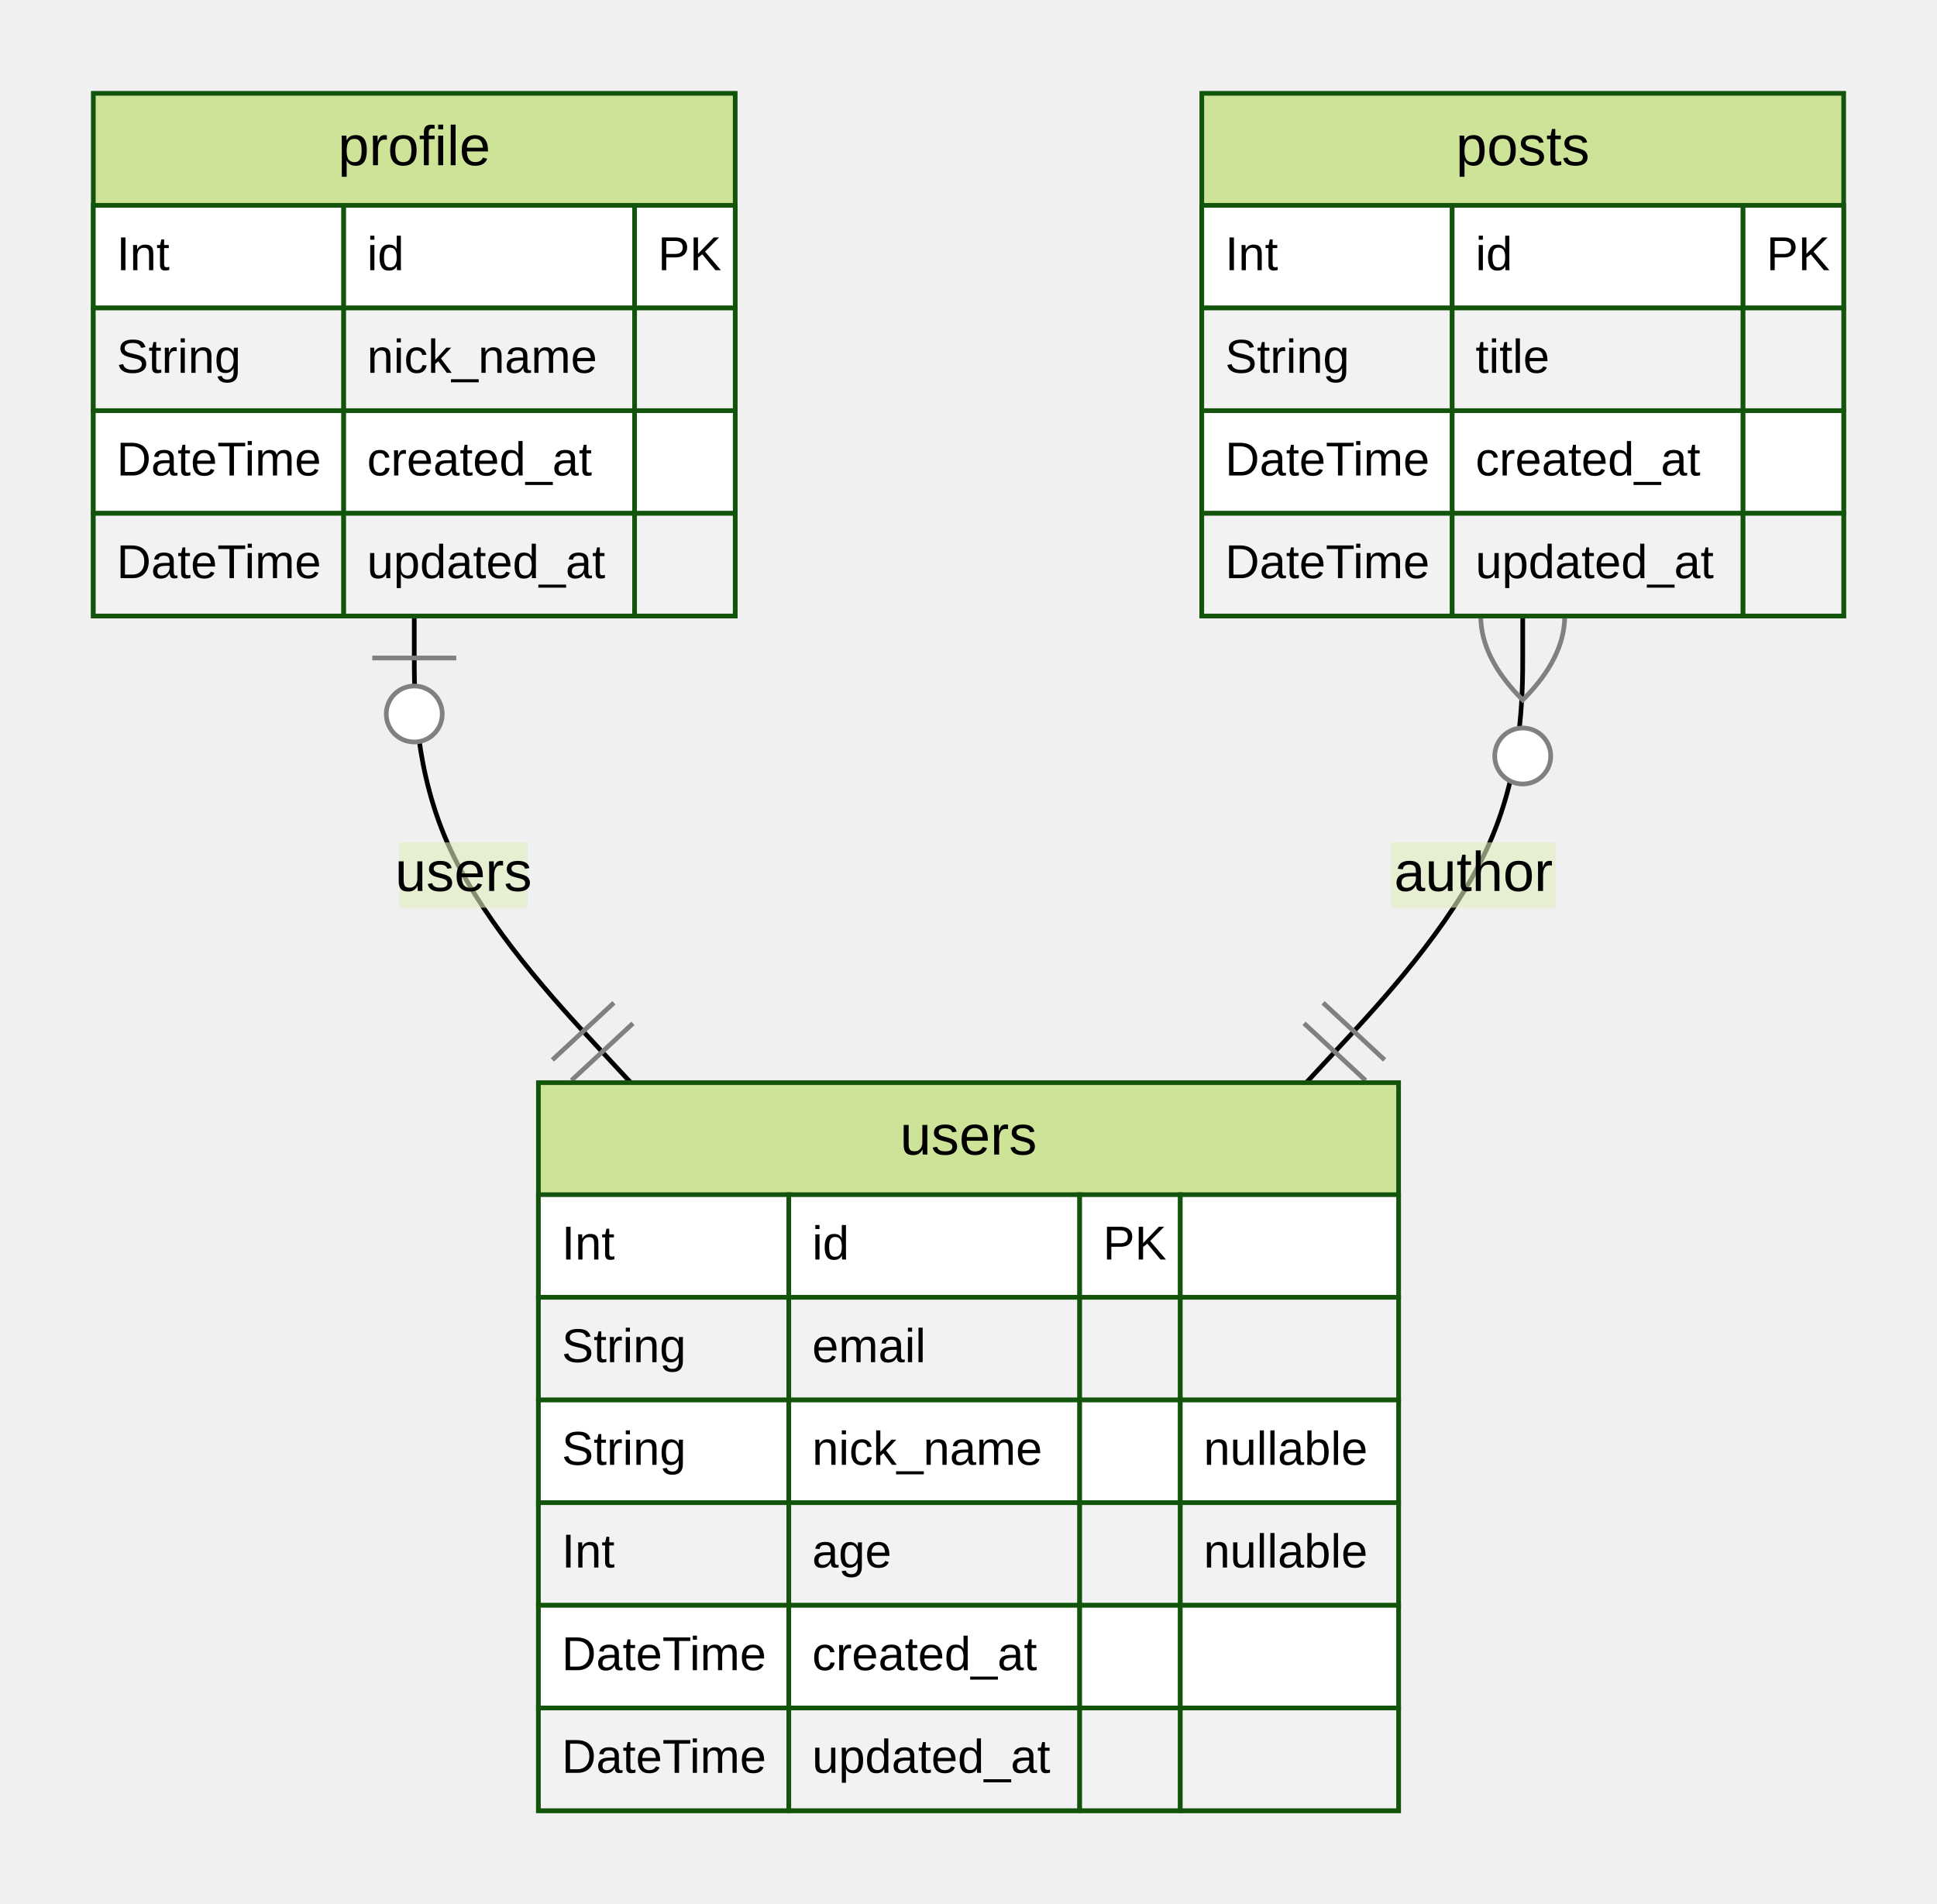
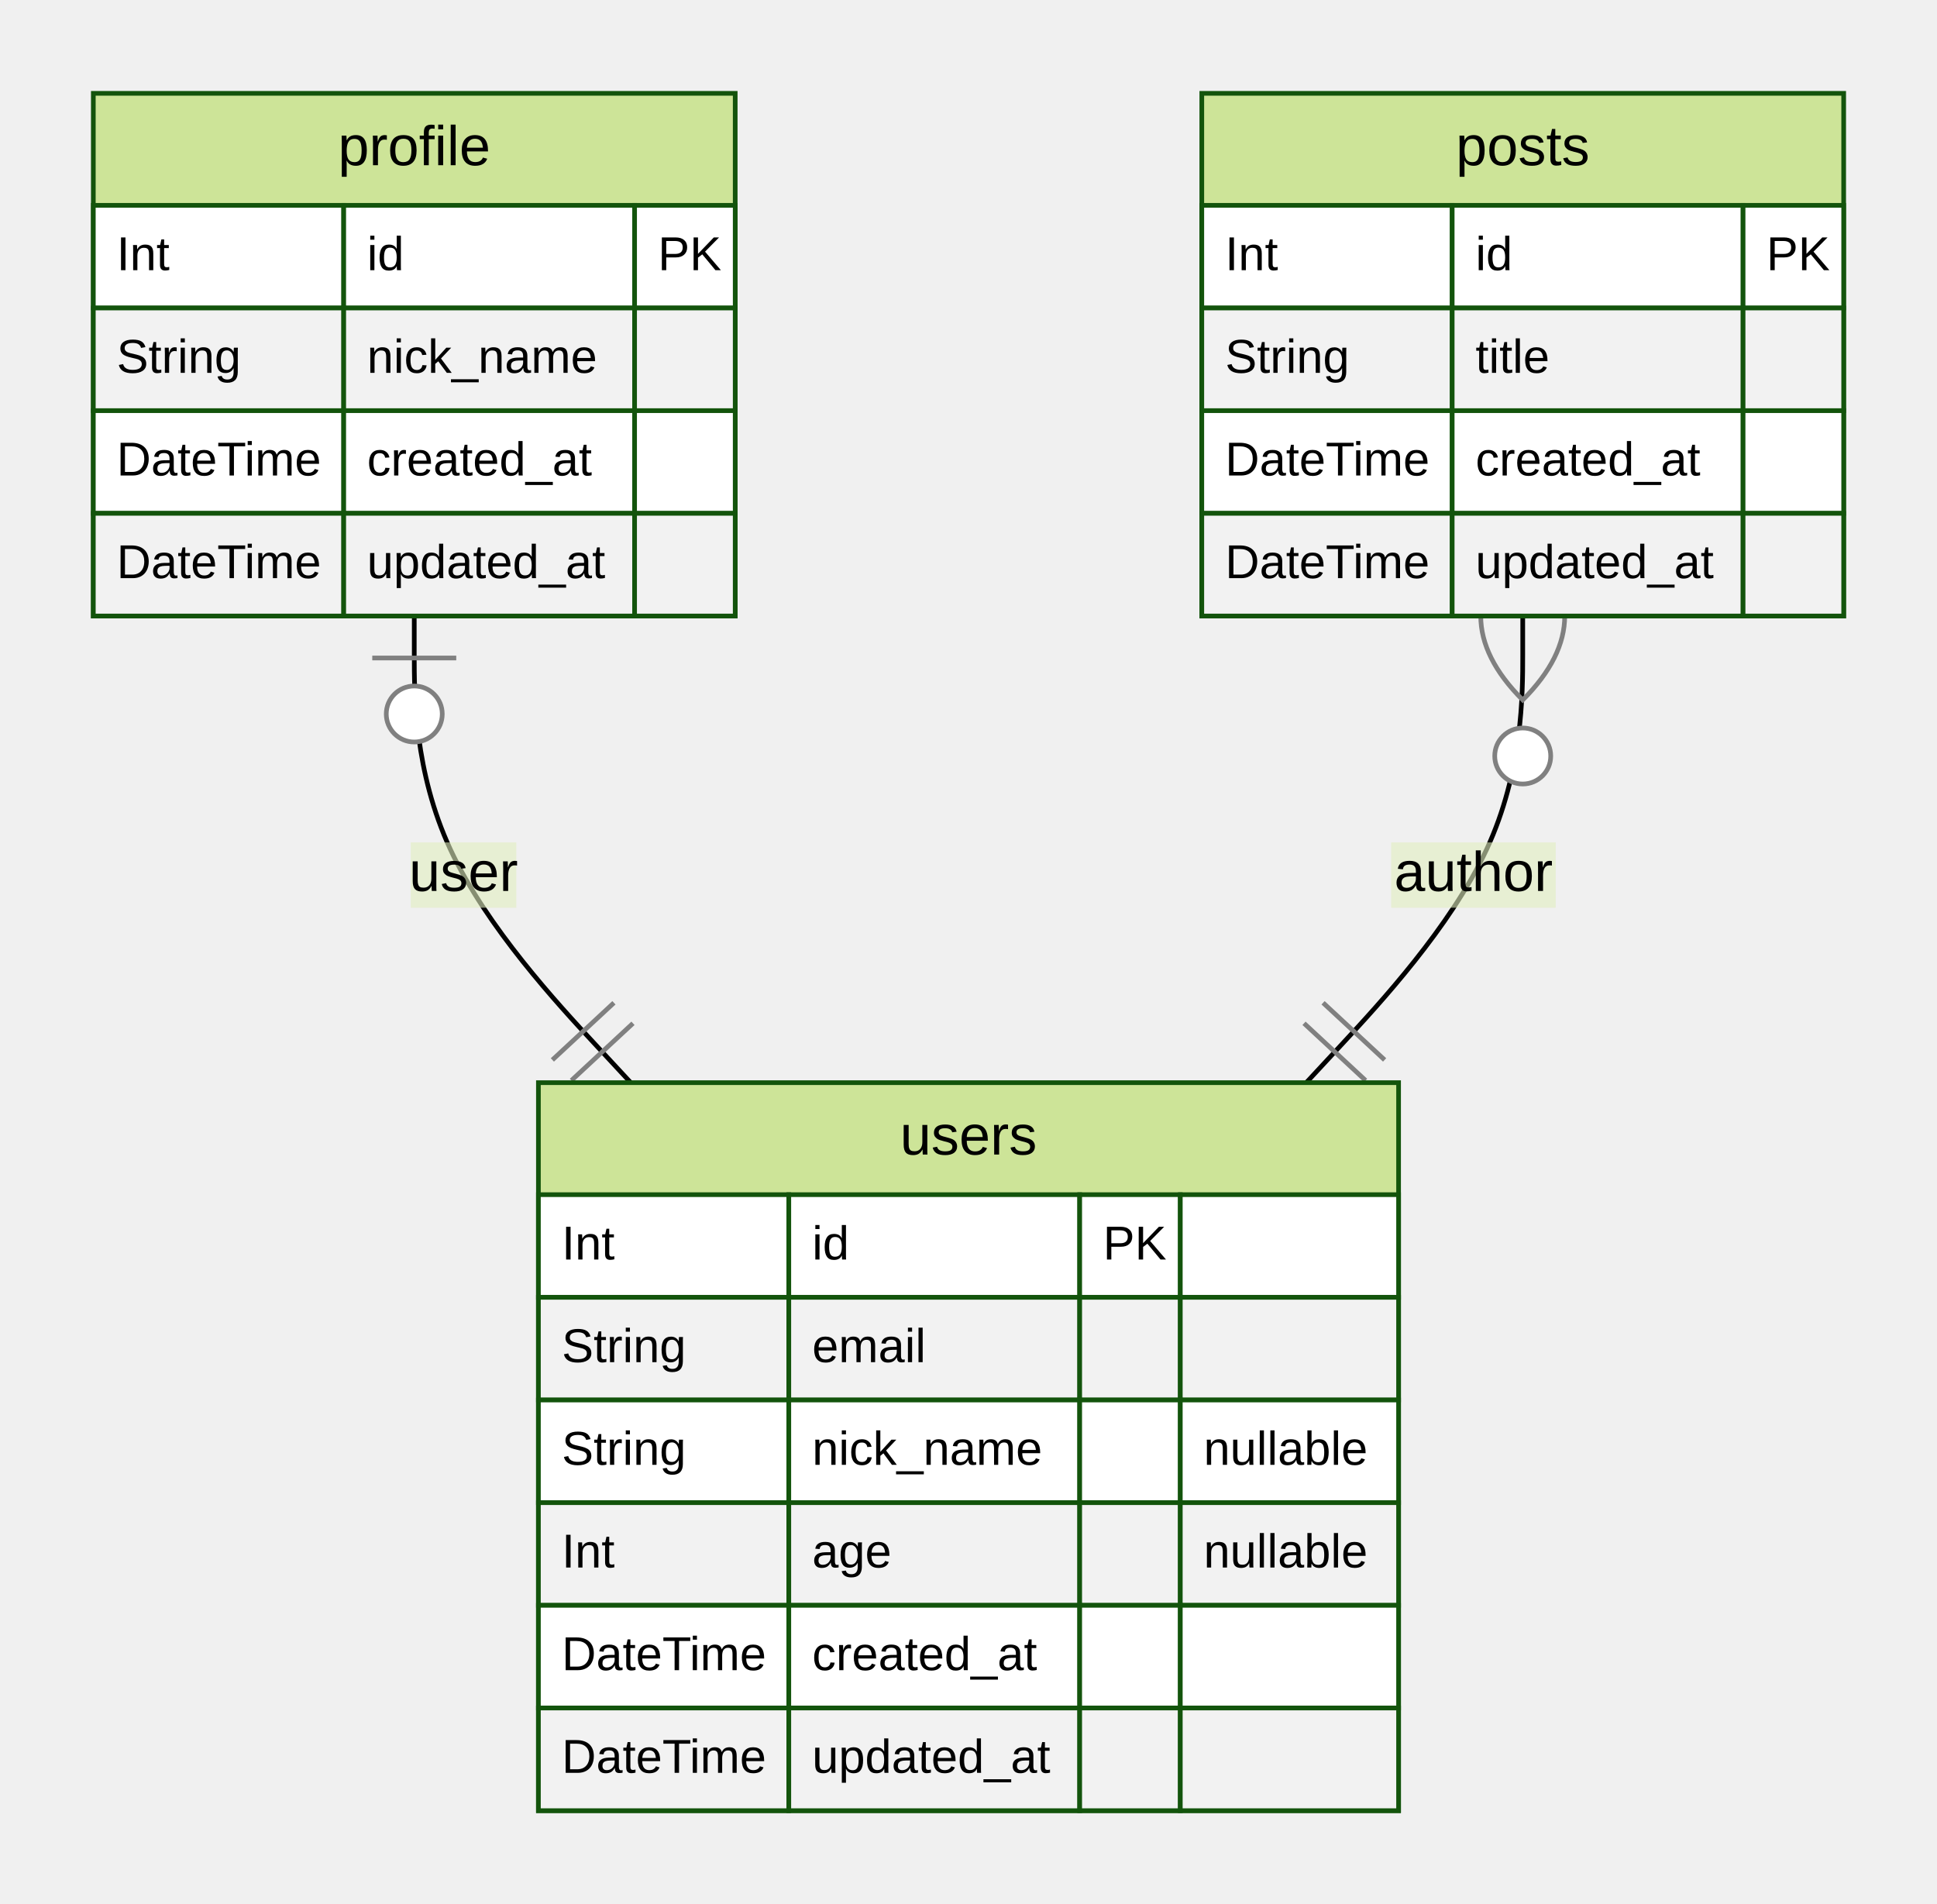
<svg xmlns="http://www.w3.org/2000/svg" aria-labelledby="chart-title-mermaid-0 chart-desc-mermaid-0" role="img" viewBox="0 0 415.141 408" style="max-width: 415.141px; background-color: white;" height="408" width="100%" id="mermaid-0">
  <style>#mermaid-0 {font-family:"trebuchet ms",verdana,arial,sans-serif;font-size:16px;fill:#000000;}#mermaid-0 .error-icon{fill:#552222;}#mermaid-0 .error-text{fill:#552222;stroke:#552222;}#mermaid-0 .edge-thickness-normal{stroke-width:2px;}#mermaid-0 .edge-thickness-thick{stroke-width:3.5px;}#mermaid-0 .edge-pattern-solid{stroke-dasharray:0;}#mermaid-0 .edge-pattern-dashed{stroke-dasharray:3;}#mermaid-0 .edge-pattern-dotted{stroke-dasharray:2;}#mermaid-0 .marker{fill:#000000;stroke:#000000;}#mermaid-0 .marker.cross{stroke:#000000;}#mermaid-0 svg{font-family:"trebuchet ms",verdana,arial,sans-serif;font-size:16px;}#mermaid-0 .entityBox{fill:#cde498;stroke:#13540c;}#mermaid-0 .attributeBoxOdd{fill:#ffffff;stroke:#13540c;}#mermaid-0 .attributeBoxEven{fill:#f2f2f2;stroke:#13540c;}#mermaid-0 .relationshipLabelBox{fill:hsl(78.158, 58.462%, 84.51%);opacity:0.7;background-color:hsl(78.158, 58.462%, 84.51%);}#mermaid-0 .relationshipLabelBox rect{opacity:0.5;}#mermaid-0 .relationshipLine{stroke:#000000;}#mermaid-0 :root{--mermaid-font-family:"trebuchet ms",verdana,arial,sans-serif;}</style>
  <g />
  <defs>
    <marker orient="auto" markerHeight="18" markerWidth="18" refY="9" refX="0" id="ONLY_ONE_START">
      <path d="M9,0 L9,18 M15,0 L15,18" fill="none" stroke="gray" />
    </marker>
  </defs>
  <defs>
    <marker orient="auto" markerHeight="18" markerWidth="18" refY="9" refX="18" id="ONLY_ONE_END">
      <path d="M3,0 L3,18 M9,0 L9,18" fill="none" stroke="gray" />
    </marker>
  </defs>
  <defs>
    <marker orient="auto" markerHeight="18" markerWidth="30" refY="9" refX="0" id="ZERO_OR_ONE_START">
      <circle r="6" cy="9" cx="21" fill="white" stroke="gray" />
      <path d="M9,0 L9,18" fill="none" stroke="gray" />
    </marker>
  </defs>
  <defs>
    <marker orient="auto" markerHeight="18" markerWidth="30" refY="9" refX="30" id="ZERO_OR_ONE_END">
      <circle r="6" cy="9" cx="9" fill="white" stroke="gray" />
      <path d="M21,0 L21,18" fill="none" stroke="gray" />
    </marker>
  </defs>
  <defs>
    <marker orient="auto" markerHeight="36" markerWidth="45" refY="18" refX="18" id="ONE_OR_MORE_START">
      <path d="M0,18 Q 18,0 36,18 Q 18,36 0,18 M42,9 L42,27" fill="none" stroke="gray" />
    </marker>
  </defs>
  <defs>
    <marker orient="auto" markerHeight="36" markerWidth="45" refY="18" refX="27" id="ONE_OR_MORE_END">
      <path d="M3,9 L3,27 M9,18 Q27,0 45,18 Q27,36 9,18" fill="none" stroke="gray" />
    </marker>
  </defs>
  <defs>
    <marker orient="auto" markerHeight="36" markerWidth="57" refY="18" refX="18" id="ZERO_OR_MORE_START">
      <circle r="6" cy="18" cx="48" fill="white" stroke="gray" />
      <path d="M0,18 Q18,0 36,18 Q18,36 0,18" fill="none" stroke="gray" />
    </marker>
  </defs>
  <defs>
    <marker orient="auto" markerHeight="36" markerWidth="57" refY="18" refX="39" id="ZERO_OR_MORE_END">
      <circle r="6" cy="18" cx="9" fill="white" stroke="gray" />
      <path d="M21,18 Q39,0 57,18 Q39,36 21,18" fill="none" stroke="gray" />
    </marker>
  </defs>
  <path marker-start="url(#ZERO_OR_ONE_START)" marker-end="url(#ONLY_ONE_END)" fill="none" stroke="gray" d="M88.785,132L88.785,140.333C88.785,148.667,88.785,165.333,96.519,182C104.252,198.667,119.719,215.333,127.452,223.667L135.186,232" class="er relationshipLine" />
  <path marker-start="url(#ZERO_OR_MORE_START)" marker-end="url(#ONLY_ONE_END)" fill="none" stroke="gray" d="M326.355,132L326.355,140.333C326.355,148.667,326.355,165.333,318.622,182C310.889,198.667,295.422,215.333,287.688,223.667L279.955,232" class="er relationshipLine" />
  <g transform="translate(115.3945,232 )" id="users">
    <rect height="156" width="184.352" y="0" x="0" stroke="gray" fill-opacity="100%" fill="honeydew" class="er entityBox" />
    <text transform="translate(92.17578,12)" style="font-family: &quot;trebuchet ms&quot;, verdana, arial, sans-serif;; font-size: 12px" text-anchor="middle" dominant-baseline="middle" y="0" x="0" id="entity-users" class="er entityLabel">users</text>
    <rect height="22" width="53.664" y="24" x="0" stroke="gray" fill-opacity="100%" fill="honeydew" class="er attributeBoxOdd" />
    <text transform="translate(5,35)" style="font-family: &quot;trebuchet ms&quot;, verdana, arial, sans-serif;; font-size: 10.2px" text-anchor="left" dominant-baseline="middle" y="0" x="0" id="entity-users-attr-1-type" class="er entityLabel">Int</text>
    <rect height="22" width="62.344" y="24" x="53.664" stroke="gray" fill-opacity="100%" fill="honeydew" class="er attributeBoxOdd" />
    <text transform="translate(58.66406,35)" style="font-family: &quot;trebuchet ms&quot;, verdana, arial, sans-serif;; font-size: 10.2px" text-anchor="left" dominant-baseline="middle" y="0" x="0" id="entity-users-attr-1-name" class="er entityLabel">id</text>
    <rect height="22" width="21.562" y="24" x="116.008" stroke="gray" fill-opacity="100%" fill="honeydew" class="er attributeBoxOdd" />
    <text transform="translate(121.0078,35)" style="font-family: &quot;trebuchet ms&quot;, verdana, arial, sans-serif;; font-size: 10.2px" text-anchor="left" dominant-baseline="middle" y="0" x="0" id="entity-users-attr-1-key" class="er entityLabel">PK</text>
    <rect height="22" width="46.781" y="24" x="137.57" stroke="gray" fill-opacity="100%" fill="honeydew" class="er attributeBoxOdd" />
    <text transform="translate(142.5703,35)" style="font-family: &quot;trebuchet ms&quot;, verdana, arial, sans-serif;; font-size: 10.2px" text-anchor="left" dominant-baseline="middle" y="0" x="0" id="entity-users-attr-1-comment" class="er entityLabel" />
    <rect height="22" width="53.664" y="46" x="0" stroke="gray" fill-opacity="100%" fill="honeydew" class="er attributeBoxEven" />
    <text transform="translate(5,57)" style="font-family: &quot;trebuchet ms&quot;, verdana, arial, sans-serif;; font-size: 10.2px" text-anchor="left" dominant-baseline="middle" y="0" x="0" id="entity-users-attr-2-type" class="er entityLabel">String</text>
    <rect height="22" width="62.344" y="46" x="53.664" stroke="gray" fill-opacity="100%" fill="honeydew" class="er attributeBoxEven" />
    <text transform="translate(58.66406,57)" style="font-family: &quot;trebuchet ms&quot;, verdana, arial, sans-serif;; font-size: 10.2px" text-anchor="left" dominant-baseline="middle" y="0" x="0" id="entity-users-attr-2-name" class="er entityLabel">email</text>
    <rect height="22" width="21.562" y="46" x="116.008" stroke="gray" fill-opacity="100%" fill="honeydew" class="er attributeBoxEven" />
    <text transform="translate(121.0078,57)" style="font-family: &quot;trebuchet ms&quot;, verdana, arial, sans-serif;; font-size: 10.2px" text-anchor="left" dominant-baseline="middle" y="0" x="0" id="entity-users-attr-2-key" class="er entityLabel" />
    <rect height="22" width="46.781" y="46" x="137.57" stroke="gray" fill-opacity="100%" fill="honeydew" class="er attributeBoxEven" />
    <text transform="translate(142.5703,57)" style="font-family: &quot;trebuchet ms&quot;, verdana, arial, sans-serif;; font-size: 10.2px" text-anchor="left" dominant-baseline="middle" y="0" x="0" id="entity-users-attr-2-comment" class="er entityLabel" />
    <rect height="22" width="53.664" y="68" x="0" stroke="gray" fill-opacity="100%" fill="honeydew" class="er attributeBoxOdd" />
    <text transform="translate(5,79)" style="font-family: &quot;trebuchet ms&quot;, verdana, arial, sans-serif;; font-size: 10.2px" text-anchor="left" dominant-baseline="middle" y="0" x="0" id="entity-users-attr-3-type" class="er entityLabel">String</text>
    <rect height="22" width="62.344" y="68" x="53.664" stroke="gray" fill-opacity="100%" fill="honeydew" class="er attributeBoxOdd" />
    <text transform="translate(58.66406,79)" style="font-family: &quot;trebuchet ms&quot;, verdana, arial, sans-serif;; font-size: 10.2px" text-anchor="left" dominant-baseline="middle" y="0" x="0" id="entity-users-attr-3-name" class="er entityLabel">nick_name</text>
    <rect height="22" width="21.562" y="68" x="116.008" stroke="gray" fill-opacity="100%" fill="honeydew" class="er attributeBoxOdd" />
    <text transform="translate(121.0078,79)" style="font-family: &quot;trebuchet ms&quot;, verdana, arial, sans-serif;; font-size: 10.2px" text-anchor="left" dominant-baseline="middle" y="0" x="0" id="entity-users-attr-3-key" class="er entityLabel" />
    <rect height="22" width="46.781" y="68" x="137.57" stroke="gray" fill-opacity="100%" fill="honeydew" class="er attributeBoxOdd" />
    <text transform="translate(142.5703,79)" style="font-family: &quot;trebuchet ms&quot;, verdana, arial, sans-serif;; font-size: 10.2px" text-anchor="left" dominant-baseline="middle" y="0" x="0" id="entity-users-attr-3-comment" class="er entityLabel">nullable</text>
    <rect height="22" width="53.664" y="90" x="0" stroke="gray" fill-opacity="100%" fill="honeydew" class="er attributeBoxEven" />
    <text transform="translate(5,101)" style="font-family: &quot;trebuchet ms&quot;, verdana, arial, sans-serif;; font-size: 10.2px" text-anchor="left" dominant-baseline="middle" y="0" x="0" id="entity-users-attr-4-type" class="er entityLabel">Int</text>
    <rect height="22" width="62.344" y="90" x="53.664" stroke="gray" fill-opacity="100%" fill="honeydew" class="er attributeBoxEven" />
    <text transform="translate(58.66406,101)" style="font-family: &quot;trebuchet ms&quot;, verdana, arial, sans-serif;; font-size: 10.2px" text-anchor="left" dominant-baseline="middle" y="0" x="0" id="entity-users-attr-4-name" class="er entityLabel">age</text>
    <rect height="22" width="21.562" y="90" x="116.008" stroke="gray" fill-opacity="100%" fill="honeydew" class="er attributeBoxEven" />
    <text transform="translate(121.0078,101)" style="font-family: &quot;trebuchet ms&quot;, verdana, arial, sans-serif;; font-size: 10.2px" text-anchor="left" dominant-baseline="middle" y="0" x="0" id="entity-users-attr-4-key" class="er entityLabel" />
    <rect height="22" width="46.781" y="90" x="137.57" stroke="gray" fill-opacity="100%" fill="honeydew" class="er attributeBoxEven" />
    <text transform="translate(142.5703,101)" style="font-family: &quot;trebuchet ms&quot;, verdana, arial, sans-serif;; font-size: 10.2px" text-anchor="left" dominant-baseline="middle" y="0" x="0" id="entity-users-attr-4-comment" class="er entityLabel">nullable</text>
    <rect height="22" width="53.664" y="112" x="0" stroke="gray" fill-opacity="100%" fill="honeydew" class="er attributeBoxOdd" />
    <text transform="translate(5,123)" style="font-family: &quot;trebuchet ms&quot;, verdana, arial, sans-serif;; font-size: 10.2px" text-anchor="left" dominant-baseline="middle" y="0" x="0" id="entity-users-attr-5-type" class="er entityLabel">DateTime</text>
    <rect height="22" width="62.344" y="112" x="53.664" stroke="gray" fill-opacity="100%" fill="honeydew" class="er attributeBoxOdd" />
    <text transform="translate(58.66406,123)" style="font-family: &quot;trebuchet ms&quot;, verdana, arial, sans-serif;; font-size: 10.2px" text-anchor="left" dominant-baseline="middle" y="0" x="0" id="entity-users-attr-5-name" class="er entityLabel">created_at</text>
    <rect height="22" width="21.562" y="112" x="116.008" stroke="gray" fill-opacity="100%" fill="honeydew" class="er attributeBoxOdd" />
    <text transform="translate(121.0078,123)" style="font-family: &quot;trebuchet ms&quot;, verdana, arial, sans-serif;; font-size: 10.2px" text-anchor="left" dominant-baseline="middle" y="0" x="0" id="entity-users-attr-5-key" class="er entityLabel" />
    <rect height="22" width="46.781" y="112" x="137.57" stroke="gray" fill-opacity="100%" fill="honeydew" class="er attributeBoxOdd" />
    <text transform="translate(142.5703,123)" style="font-family: &quot;trebuchet ms&quot;, verdana, arial, sans-serif;; font-size: 10.2px" text-anchor="left" dominant-baseline="middle" y="0" x="0" id="entity-users-attr-5-comment" class="er entityLabel" />
    <rect height="22" width="53.664" y="134" x="0" stroke="gray" fill-opacity="100%" fill="honeydew" class="er attributeBoxEven" />
    <text transform="translate(5,145)" style="font-family: &quot;trebuchet ms&quot;, verdana, arial, sans-serif;; font-size: 10.2px" text-anchor="left" dominant-baseline="middle" y="0" x="0" id="entity-users-attr-6-type" class="er entityLabel">DateTime</text>
    <rect height="22" width="62.344" y="134" x="53.664" stroke="gray" fill-opacity="100%" fill="honeydew" class="er attributeBoxEven" />
    <text transform="translate(58.66406,145)" style="font-family: &quot;trebuchet ms&quot;, verdana, arial, sans-serif;; font-size: 10.2px" text-anchor="left" dominant-baseline="middle" y="0" x="0" id="entity-users-attr-6-name" class="er entityLabel">updated_at</text>
    <rect height="22" width="21.562" y="134" x="116.008" stroke="gray" fill-opacity="100%" fill="honeydew" class="er attributeBoxEven" />
    <text transform="translate(121.0078,145)" style="font-family: &quot;trebuchet ms&quot;, verdana, arial, sans-serif;; font-size: 10.2px" text-anchor="left" dominant-baseline="middle" y="0" x="0" id="entity-users-attr-6-key" class="er entityLabel" />
    <rect height="22" width="46.781" y="134" x="137.57" stroke="gray" fill-opacity="100%" fill="honeydew" class="er attributeBoxEven" />
    <text transform="translate(142.5703,145)" style="font-family: &quot;trebuchet ms&quot;, verdana, arial, sans-serif;; font-size: 10.2px" text-anchor="left" dominant-baseline="middle" y="0" x="0" id="entity-users-attr-6-comment" class="er entityLabel" />
  </g>
  <g transform="translate(20,20 )" id="profile">
    <rect height="112" width="137.57" y="0" x="0" stroke="gray" fill-opacity="100%" fill="honeydew" class="er entityBox" />
    <text transform="translate(68.78516,12)" style="font-family: &quot;trebuchet ms&quot;, verdana, arial, sans-serif;; font-size: 12px" text-anchor="middle" dominant-baseline="middle" y="0" x="0" id="entity-profile" class="er entityLabel">profile</text>
    <rect height="22" width="53.664" y="24" x="0" stroke="gray" fill-opacity="100%" fill="honeydew" class="er attributeBoxOdd" />
    <text transform="translate(5,35)" style="font-family: &quot;trebuchet ms&quot;, verdana, arial, sans-serif;; font-size: 10.2px" text-anchor="left" dominant-baseline="middle" y="0" x="0" id="entity-profile-attr-1-type" class="er entityLabel">Int</text>
    <rect height="22" width="62.344" y="24" x="53.664" stroke="gray" fill-opacity="100%" fill="honeydew" class="er attributeBoxOdd" />
    <text transform="translate(58.66406,35)" style="font-family: &quot;trebuchet ms&quot;, verdana, arial, sans-serif;; font-size: 10.2px" text-anchor="left" dominant-baseline="middle" y="0" x="0" id="entity-profile-attr-1-name" class="er entityLabel">id</text>
    <rect height="22" width="21.562" y="24" x="116.008" stroke="gray" fill-opacity="100%" fill="honeydew" class="er attributeBoxOdd" />
    <text transform="translate(121.0078,35)" style="font-family: &quot;trebuchet ms&quot;, verdana, arial, sans-serif;; font-size: 10.2px" text-anchor="left" dominant-baseline="middle" y="0" x="0" id="entity-profile-attr-1-key" class="er entityLabel">PK</text>
    <rect height="22" width="53.664" y="46" x="0" stroke="gray" fill-opacity="100%" fill="honeydew" class="er attributeBoxEven" />
    <text transform="translate(5,57)" style="font-family: &quot;trebuchet ms&quot;, verdana, arial, sans-serif;; font-size: 10.2px" text-anchor="left" dominant-baseline="middle" y="0" x="0" id="entity-profile-attr-2-type" class="er entityLabel">String</text>
    <rect height="22" width="62.344" y="46" x="53.664" stroke="gray" fill-opacity="100%" fill="honeydew" class="er attributeBoxEven" />
    <text transform="translate(58.66406,57)" style="font-family: &quot;trebuchet ms&quot;, verdana, arial, sans-serif;; font-size: 10.2px" text-anchor="left" dominant-baseline="middle" y="0" x="0" id="entity-profile-attr-2-name" class="er entityLabel">nick_name</text>
    <rect height="22" width="21.562" y="46" x="116.008" stroke="gray" fill-opacity="100%" fill="honeydew" class="er attributeBoxEven" />
    <text transform="translate(121.0078,57)" style="font-family: &quot;trebuchet ms&quot;, verdana, arial, sans-serif;; font-size: 10.2px" text-anchor="left" dominant-baseline="middle" y="0" x="0" id="entity-profile-attr-2-key" class="er entityLabel" />
    <rect height="22" width="53.664" y="68" x="0" stroke="gray" fill-opacity="100%" fill="honeydew" class="er attributeBoxOdd" />
    <text transform="translate(5,79)" style="font-family: &quot;trebuchet ms&quot;, verdana, arial, sans-serif;; font-size: 10.2px" text-anchor="left" dominant-baseline="middle" y="0" x="0" id="entity-profile-attr-3-type" class="er entityLabel">DateTime</text>
    <rect height="22" width="62.344" y="68" x="53.664" stroke="gray" fill-opacity="100%" fill="honeydew" class="er attributeBoxOdd" />
    <text transform="translate(58.66406,79)" style="font-family: &quot;trebuchet ms&quot;, verdana, arial, sans-serif;; font-size: 10.2px" text-anchor="left" dominant-baseline="middle" y="0" x="0" id="entity-profile-attr-3-name" class="er entityLabel">created_at</text>
    <rect height="22" width="21.562" y="68" x="116.008" stroke="gray" fill-opacity="100%" fill="honeydew" class="er attributeBoxOdd" />
    <text transform="translate(121.0078,79)" style="font-family: &quot;trebuchet ms&quot;, verdana, arial, sans-serif;; font-size: 10.2px" text-anchor="left" dominant-baseline="middle" y="0" x="0" id="entity-profile-attr-3-key" class="er entityLabel" />
    <rect height="22" width="53.664" y="90" x="0" stroke="gray" fill-opacity="100%" fill="honeydew" class="er attributeBoxEven" />
    <text transform="translate(5,101)" style="font-family: &quot;trebuchet ms&quot;, verdana, arial, sans-serif;; font-size: 10.2px" text-anchor="left" dominant-baseline="middle" y="0" x="0" id="entity-profile-attr-4-type" class="er entityLabel">DateTime</text>
    <rect height="22" width="62.344" y="90" x="53.664" stroke="gray" fill-opacity="100%" fill="honeydew" class="er attributeBoxEven" />
    <text transform="translate(58.66406,101)" style="font-family: &quot;trebuchet ms&quot;, verdana, arial, sans-serif;; font-size: 10.2px" text-anchor="left" dominant-baseline="middle" y="0" x="0" id="entity-profile-attr-4-name" class="er entityLabel">updated_at</text>
    <rect height="22" width="21.562" y="90" x="116.008" stroke="gray" fill-opacity="100%" fill="honeydew" class="er attributeBoxEven" />
    <text transform="translate(121.0078,101)" style="font-family: &quot;trebuchet ms&quot;, verdana, arial, sans-serif;; font-size: 10.2px" text-anchor="left" dominant-baseline="middle" y="0" x="0" id="entity-profile-attr-4-key" class="er entityLabel" />
  </g>
  <g transform="translate(257.5703,20 )" id="posts">
    <rect height="112" width="137.57" y="0" x="0" stroke="gray" fill-opacity="100%" fill="honeydew" class="er entityBox" />
    <text transform="translate(68.78516,12)" style="font-family: &quot;trebuchet ms&quot;, verdana, arial, sans-serif;; font-size: 12px" text-anchor="middle" dominant-baseline="middle" y="0" x="0" id="entity-posts" class="er entityLabel">posts</text>
    <rect height="22" width="53.664" y="24" x="0" stroke="gray" fill-opacity="100%" fill="honeydew" class="er attributeBoxOdd" />
    <text transform="translate(5,35)" style="font-family: &quot;trebuchet ms&quot;, verdana, arial, sans-serif;; font-size: 10.2px" text-anchor="left" dominant-baseline="middle" y="0" x="0" id="entity-posts-attr-1-type" class="er entityLabel">Int</text>
    <rect height="22" width="62.344" y="24" x="53.664" stroke="gray" fill-opacity="100%" fill="honeydew" class="er attributeBoxOdd" />
    <text transform="translate(58.66406,35)" style="font-family: &quot;trebuchet ms&quot;, verdana, arial, sans-serif;; font-size: 10.2px" text-anchor="left" dominant-baseline="middle" y="0" x="0" id="entity-posts-attr-1-name" class="er entityLabel">id</text>
    <rect height="22" width="21.562" y="24" x="116.008" stroke="gray" fill-opacity="100%" fill="honeydew" class="er attributeBoxOdd" />
    <text transform="translate(121.0078,35)" style="font-family: &quot;trebuchet ms&quot;, verdana, arial, sans-serif;; font-size: 10.2px" text-anchor="left" dominant-baseline="middle" y="0" x="0" id="entity-posts-attr-1-key" class="er entityLabel">PK</text>
    <rect height="22" width="53.664" y="46" x="0" stroke="gray" fill-opacity="100%" fill="honeydew" class="er attributeBoxEven" />
    <text transform="translate(5,57)" style="font-family: &quot;trebuchet ms&quot;, verdana, arial, sans-serif;; font-size: 10.2px" text-anchor="left" dominant-baseline="middle" y="0" x="0" id="entity-posts-attr-2-type" class="er entityLabel">String</text>
    <rect height="22" width="62.344" y="46" x="53.664" stroke="gray" fill-opacity="100%" fill="honeydew" class="er attributeBoxEven" />
    <text transform="translate(58.66406,57)" style="font-family: &quot;trebuchet ms&quot;, verdana, arial, sans-serif;; font-size: 10.2px" text-anchor="left" dominant-baseline="middle" y="0" x="0" id="entity-posts-attr-2-name" class="er entityLabel">title</text>
    <rect height="22" width="21.562" y="46" x="116.008" stroke="gray" fill-opacity="100%" fill="honeydew" class="er attributeBoxEven" />
    <text transform="translate(121.0078,57)" style="font-family: &quot;trebuchet ms&quot;, verdana, arial, sans-serif;; font-size: 10.2px" text-anchor="left" dominant-baseline="middle" y="0" x="0" id="entity-posts-attr-2-key" class="er entityLabel" />
    <rect height="22" width="53.664" y="68" x="0" stroke="gray" fill-opacity="100%" fill="honeydew" class="er attributeBoxOdd" />
    <text transform="translate(5,79)" style="font-family: &quot;trebuchet ms&quot;, verdana, arial, sans-serif;; font-size: 10.2px" text-anchor="left" dominant-baseline="middle" y="0" x="0" id="entity-posts-attr-3-type" class="er entityLabel">DateTime</text>
    <rect height="22" width="62.344" y="68" x="53.664" stroke="gray" fill-opacity="100%" fill="honeydew" class="er attributeBoxOdd" />
    <text transform="translate(58.66406,79)" style="font-family: &quot;trebuchet ms&quot;, verdana, arial, sans-serif;; font-size: 10.2px" text-anchor="left" dominant-baseline="middle" y="0" x="0" id="entity-posts-attr-3-name" class="er entityLabel">created_at</text>
    <rect height="22" width="21.562" y="68" x="116.008" stroke="gray" fill-opacity="100%" fill="honeydew" class="er attributeBoxOdd" />
    <text transform="translate(121.0078,79)" style="font-family: &quot;trebuchet ms&quot;, verdana, arial, sans-serif;; font-size: 10.2px" text-anchor="left" dominant-baseline="middle" y="0" x="0" id="entity-posts-attr-3-key" class="er entityLabel" />
    <rect height="22" width="53.664" y="90" x="0" stroke="gray" fill-opacity="100%" fill="honeydew" class="er attributeBoxEven" />
    <text transform="translate(5,101)" style="font-family: &quot;trebuchet ms&quot;, verdana, arial, sans-serif;; font-size: 10.2px" text-anchor="left" dominant-baseline="middle" y="0" x="0" id="entity-posts-attr-4-type" class="er entityLabel">DateTime</text>
    <rect height="22" width="62.344" y="90" x="53.664" stroke="gray" fill-opacity="100%" fill="honeydew" class="er attributeBoxEven" />
    <text transform="translate(58.66406,101)" style="font-family: &quot;trebuchet ms&quot;, verdana, arial, sans-serif;; font-size: 10.2px" text-anchor="left" dominant-baseline="middle" y="0" x="0" id="entity-posts-attr-4-name" class="er entityLabel">updated_at</text>
    <rect height="22" width="21.562" y="90" x="116.008" stroke="gray" fill-opacity="100%" fill="honeydew" class="er attributeBoxEven" />
    <text transform="translate(121.0078,101)" style="font-family: &quot;trebuchet ms&quot;, verdana, arial, sans-serif;; font-size: 10.2px" text-anchor="left" dominant-baseline="middle" y="0" x="0" id="entity-posts-attr-4-key" class="er entityLabel" />
  </g>
-   <rect fill-opacity="85%" fill="white" height="14" width="27.484" y="180.514" x="85.603" class="er relationshipLabelBox" />
-   <text style="font-family: &quot;trebuchet ms&quot;, verdana, arial, sans-serif;; font-size: 12px" dominant-baseline="middle" text-anchor="middle" y="187.514" x="99.345" id="rel1" class="er relationshipLabel">users</text>
+   <rect fill-opacity="85%" fill="white" height="14" width="22.625" y="180.514" x="88.032" class="er relationshipLabelBox" />
+   <text style="font-family: &quot;trebuchet ms&quot;, verdana, arial, sans-serif;; font-size: 12px" dominant-baseline="middle" text-anchor="middle" y="187.514" x="99.345" id="rel1" class="er relationshipLabel">user</text>
  <rect fill-opacity="85%" fill="white" height="14" width="35.281" y="180.514" x="298.155" class="er relationshipLabelBox" />
  <text style="font-family: &quot;trebuchet ms&quot;, verdana, arial, sans-serif;; font-size: 12px" dominant-baseline="middle" text-anchor="middle" y="187.514" x="315.796" id="rel2" class="er relationshipLabel">author</text>
</svg>
